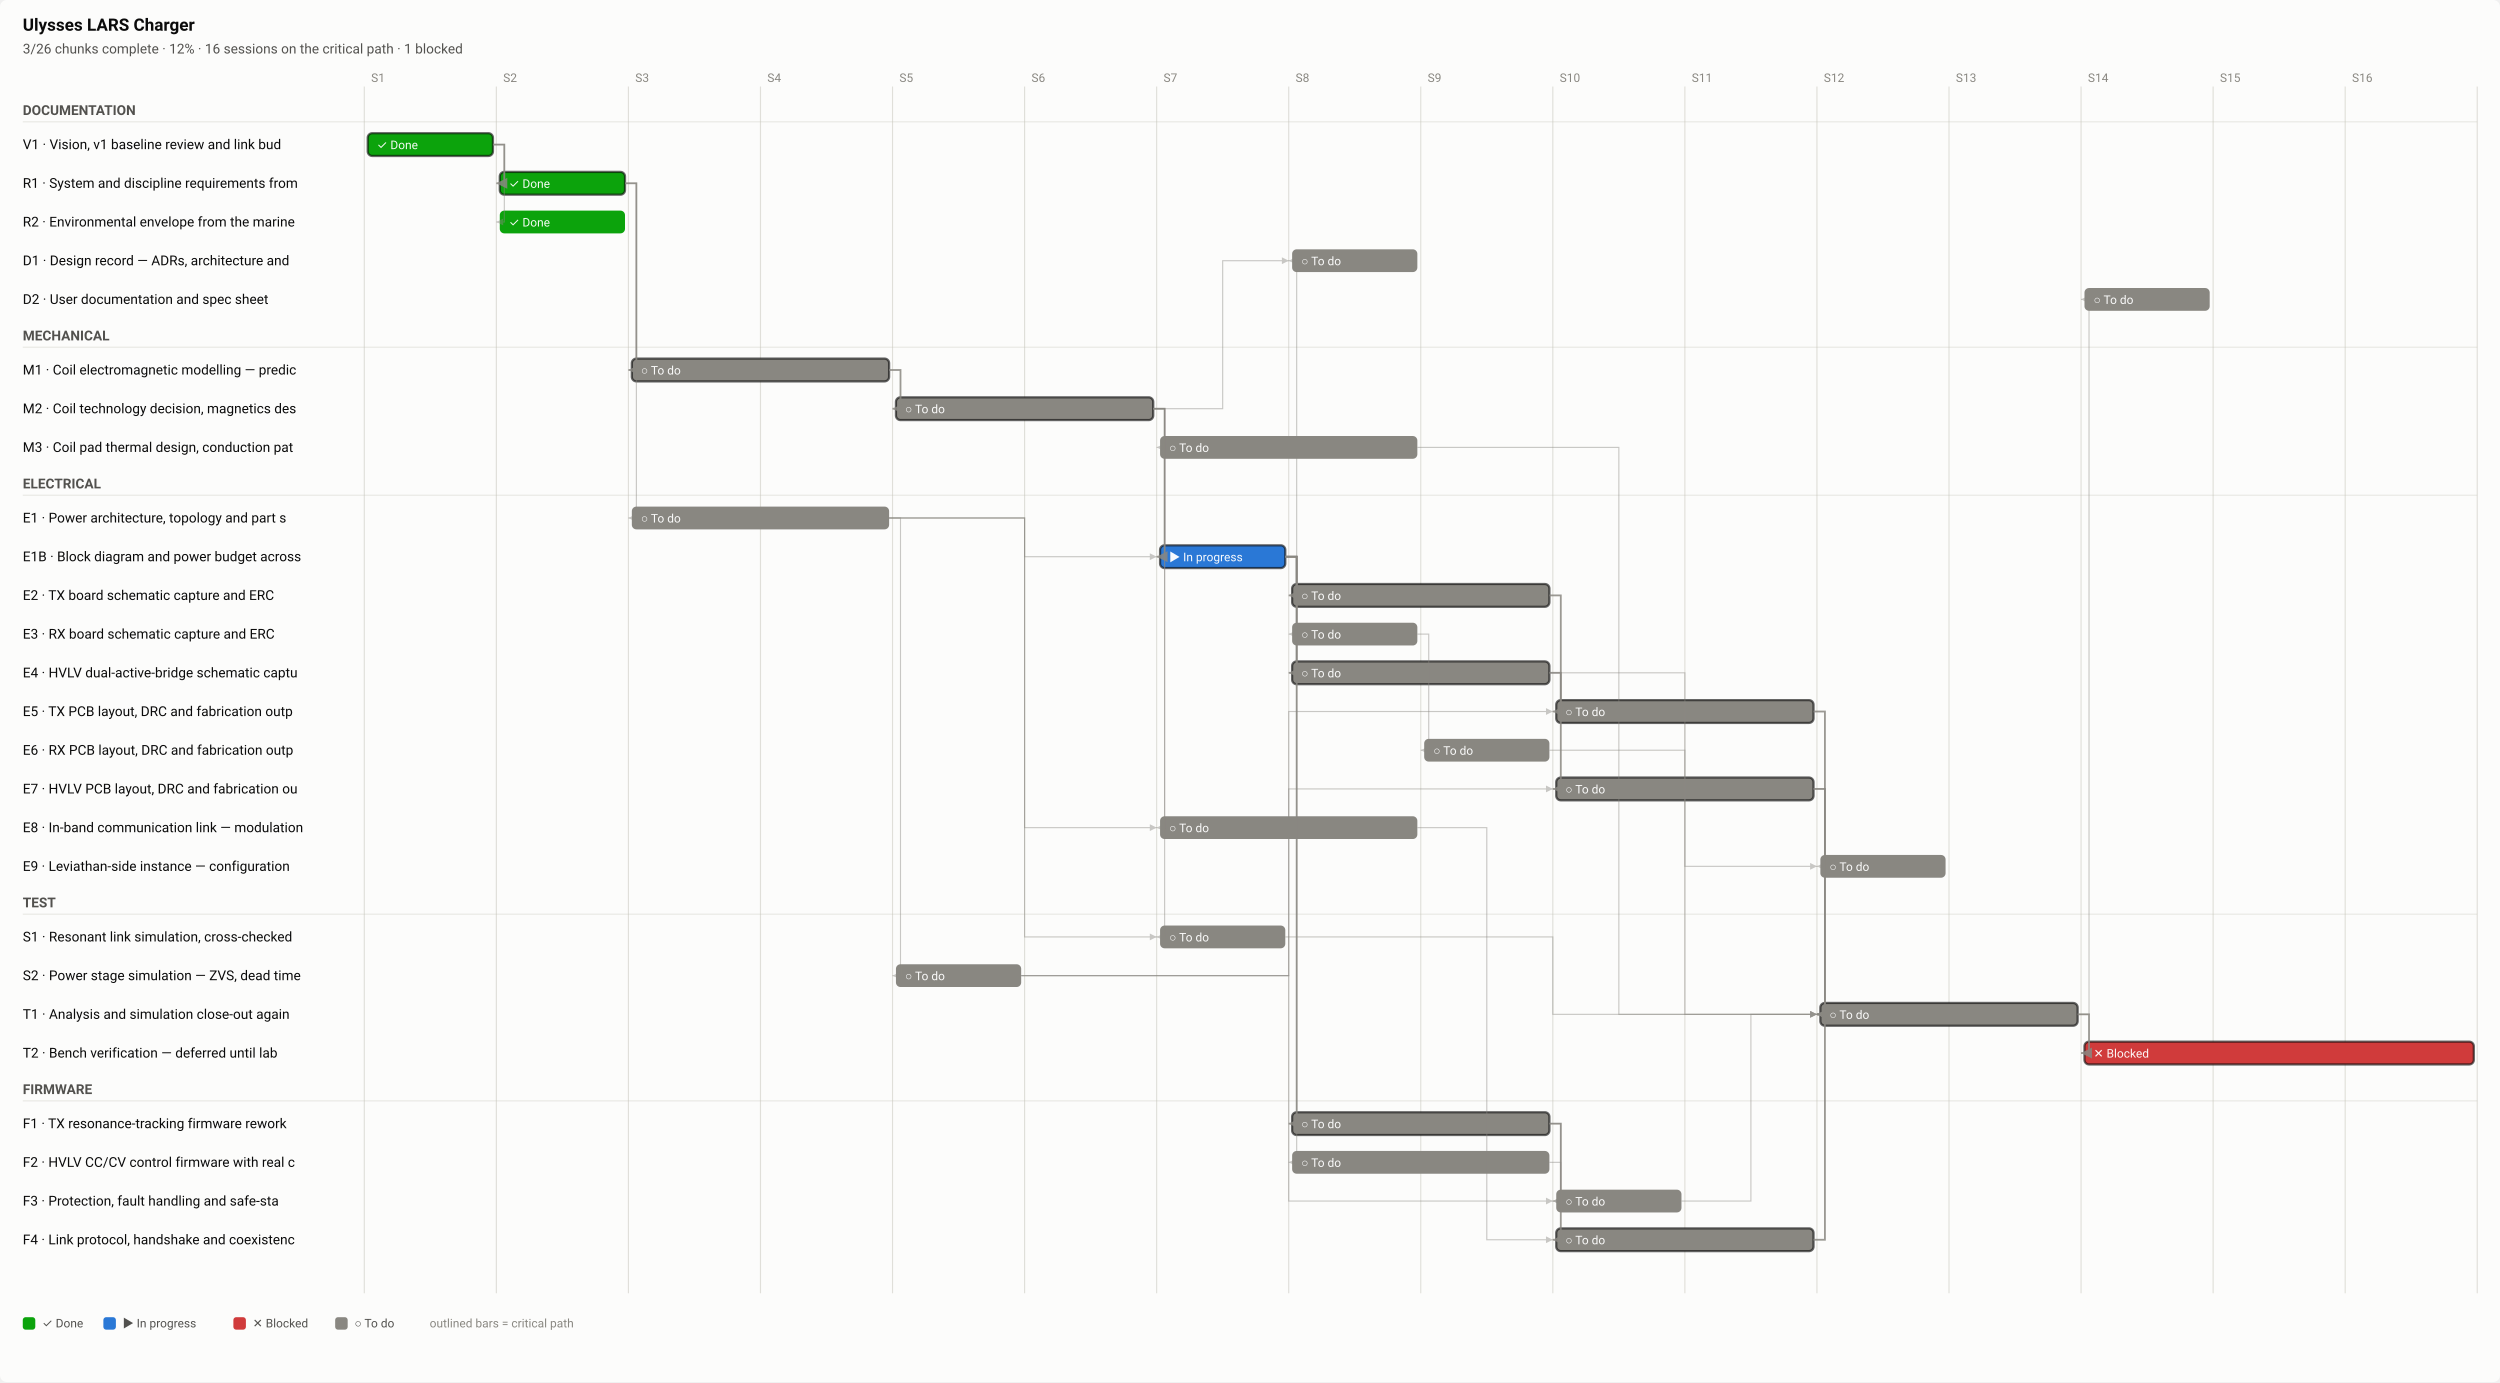
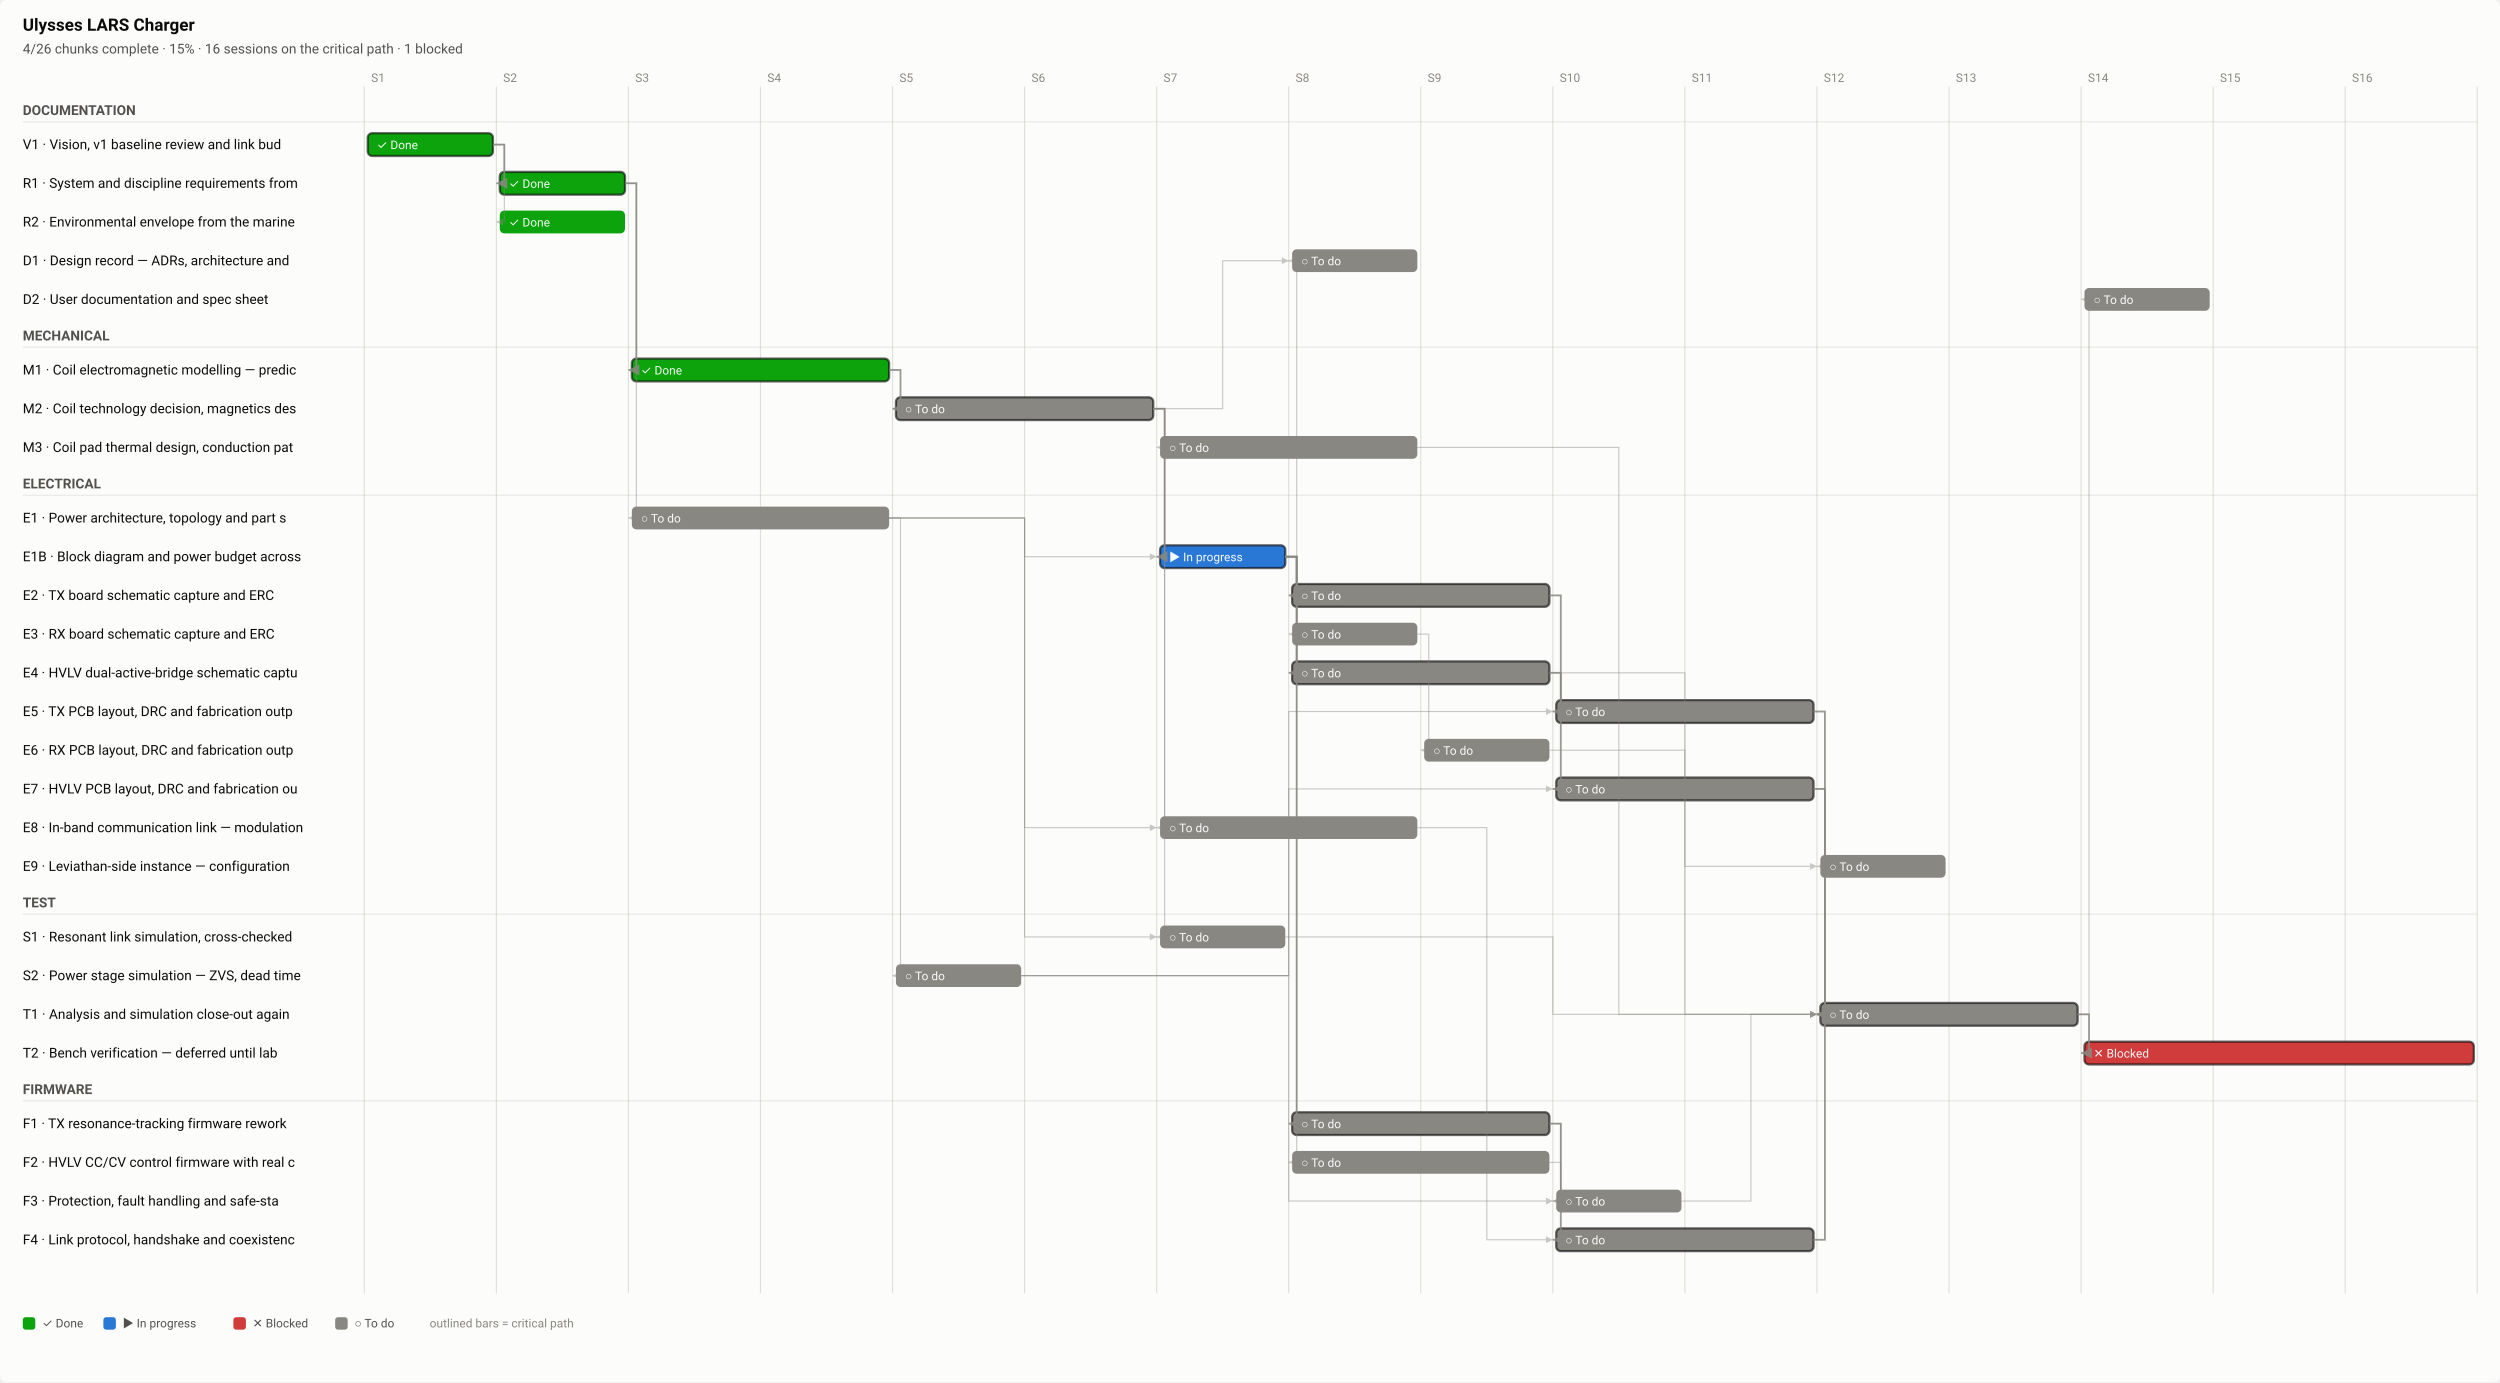
- <svg xmlns="http://www.w3.org/2000/svg" width="2196" height="1214" viewBox="0 0 2196 1214" font-family="ui-sans-serif,system-ui,-apple-system,'Segoe UI',Roboto,'Helvetica Neue',Arial,sans-serif" role="img" aria-label="Project plan: Ulysses LARS Charger, 3 of 26 chunks done">
+ <svg xmlns="http://www.w3.org/2000/svg" width="2196" height="1214" viewBox="0 0 2196 1214" font-family="ui-sans-serif,system-ui,-apple-system,'Segoe UI',Roboto,'Helvetica Neue',Arial,sans-serif" role="img" aria-label="Project plan: Ulysses LARS Charger, 4 of 26 chunks done">
  <style>
.s{fill:#fcfcfb} .ink{fill:#0b0b0b} .ink2{fill:#52514e} .ax{stroke:#c3c2b7} .bar-in_progress{fill:#2a78d6}
@media (prefers-color-scheme:dark){.s{fill:#1a1a19} .ink{fill:#ffffff} .ink2{fill:#c3c2b7} .ax{stroke:#383835} .bar-in_progress{fill:#3987e5}}
.mut{fill:#898781} .bar-done{fill:#0ca30c} .bar-blocked{fill:#d03b3b} .bar-todo{fill:#898781}
.crit{stroke:#0b0b0b;stroke-opacity:0.62;stroke-width:2}
@media (prefers-color-scheme:dark){.crit{stroke:#ffffff;stroke-opacity:0.72}}
.t{font-size:12px} .tb{font-size:12px;font-weight:600} .ts{font-size:10.5px} .h{font-size:15px;font-weight:600}
</style>
  <rect width="2196" height="1214" class="s" rx="6" />
  <text x="20" y="27" class="h ink">Ulysses LARS Charger</text>
-   <text x="20" y="47" class="t ink2">3/26 chunks complete · 12% · 16 sessions on the critical path · 1 blocked</text>
+   <text x="20" y="47" class="t ink2">4/26 chunks complete · 15% · 16 sessions on the critical path · 1 blocked</text>
  <line x1="320" y1="76" x2="320" y2="1136" class="ax" stroke-width="1" opacity="0.5" />
  <text x="326" y="72" class="ts mut">S1</text>
  <line x1="436" y1="76" x2="436" y2="1136" class="ax" stroke-width="1" opacity="0.5" />
  <text x="442" y="72" class="ts mut">S2</text>
  <line x1="552" y1="76" x2="552" y2="1136" class="ax" stroke-width="1" opacity="0.5" />
  <text x="558" y="72" class="ts mut">S3</text>
  <line x1="668" y1="76" x2="668" y2="1136" class="ax" stroke-width="1" opacity="0.5" />
  <text x="674" y="72" class="ts mut">S4</text>
  <line x1="784" y1="76" x2="784" y2="1136" class="ax" stroke-width="1" opacity="0.5" />
  <text x="790" y="72" class="ts mut">S5</text>
  <line x1="900" y1="76" x2="900" y2="1136" class="ax" stroke-width="1" opacity="0.5" />
  <text x="906" y="72" class="ts mut">S6</text>
  <line x1="1016" y1="76" x2="1016" y2="1136" class="ax" stroke-width="1" opacity="0.5" />
  <text x="1022" y="72" class="ts mut">S7</text>
  <line x1="1132" y1="76" x2="1132" y2="1136" class="ax" stroke-width="1" opacity="0.5" />
  <text x="1138" y="72" class="ts mut">S8</text>
  <line x1="1248" y1="76" x2="1248" y2="1136" class="ax" stroke-width="1" opacity="0.5" />
  <text x="1254" y="72" class="ts mut">S9</text>
  <line x1="1364" y1="76" x2="1364" y2="1136" class="ax" stroke-width="1" opacity="0.5" />
  <text x="1370" y="72" class="ts mut">S10</text>
  <line x1="1480" y1="76" x2="1480" y2="1136" class="ax" stroke-width="1" opacity="0.5" />
  <text x="1486" y="72" class="ts mut">S11</text>
  <line x1="1596" y1="76" x2="1596" y2="1136" class="ax" stroke-width="1" opacity="0.5" />
  <text x="1602" y="72" class="ts mut">S12</text>
  <line x1="1712" y1="76" x2="1712" y2="1136" class="ax" stroke-width="1" opacity="0.5" />
  <text x="1718" y="72" class="ts mut">S13</text>
  <line x1="1828" y1="76" x2="1828" y2="1136" class="ax" stroke-width="1" opacity="0.5" />
  <text x="1834" y="72" class="ts mut">S14</text>
  <line x1="1944" y1="76" x2="1944" y2="1136" class="ax" stroke-width="1" opacity="0.5" />
  <text x="1950" y="72" class="ts mut">S15</text>
  <line x1="2060" y1="76" x2="2060" y2="1136" class="ax" stroke-width="1" opacity="0.5" />
  <text x="2066" y="72" class="ts mut">S16</text>
  <line x1="2176" y1="76" x2="2176" y2="1136" class="ax" stroke-width="1" opacity="0.5" />
  <text x="20" y="101" class="tb ink2">DOCUMENTATION</text>
  <line x1="20" y1="107" x2="2176" y2="107" class="ax" stroke-width="1" opacity="0.35" />
  <text x="20" y="131.0" class="t ink">V1 · Vision, v1 baseline review and link bud</text>
  <rect x="323" y="117.0" width="110" height="20" rx="4" class="bar-done crit" />
  <text x="331" y="131.0" class="ts" fill="#ffffff" opacity="0.96">✓ Done</text>
  <text x="20" y="165.0" class="t ink">R1 · System and discipline requirements from</text>
  <rect x="439" y="151.0" width="110" height="20" rx="4" class="bar-done crit" />
  <text x="447" y="165.0" class="ts" fill="#ffffff" opacity="0.96">✓ Done</text>
  <text x="20" y="199.0" class="t ink">R2 · Environmental envelope from the marine </text>
  <rect x="439" y="185.0" width="110" height="20" rx="4" class="bar-done" />
  <text x="447" y="199.0" class="ts" fill="#ffffff" opacity="0.96">✓ Done</text>
  <text x="20" y="233.0" class="t ink">D1 · Design record — ADRs, architecture and </text>
  <rect x="1135" y="219.0" width="110" height="20" rx="4" class="bar-todo" />
  <text x="1143" y="233.0" class="ts" fill="#ffffff" opacity="0.96">○ To do</text>
  <text x="20" y="267.0" class="t ink">D2 · User documentation and spec sheet</text>
  <rect x="1831" y="253.0" width="110" height="20" rx="4" class="bar-todo" />
  <text x="1839" y="267.0" class="ts" fill="#ffffff" opacity="0.96">○ To do</text>
  <text x="20" y="299" class="tb ink2">MECHANICAL</text>
  <line x1="20" y1="305" x2="2176" y2="305" class="ax" stroke-width="1" opacity="0.35" />
  <text x="20" y="329.0" class="t ink">M1 · Coil electromagnetic modelling — predic</text>
-   <rect x="555" y="315.0" width="226" height="20" rx="4" class="bar-todo crit" />
-   <text x="563" y="329.0" class="ts" fill="#ffffff" opacity="0.96">○ To do</text>
+   <rect x="555" y="315.0" width="226" height="20" rx="4" class="bar-done crit" />
+   <text x="563" y="329.0" class="ts" fill="#ffffff" opacity="0.96">✓ Done</text>
  <text x="20" y="363.0" class="t ink">M2 · Coil technology decision, magnetics des</text>
  <rect x="787" y="349.0" width="226" height="20" rx="4" class="bar-todo crit" />
  <text x="795" y="363.0" class="ts" fill="#ffffff" opacity="0.96">○ To do</text>
  <text x="20" y="397.0" class="t ink">M3 · Coil pad thermal design, conduction pat</text>
  <rect x="1019" y="383.0" width="226" height="20" rx="4" class="bar-todo" />
  <text x="1027" y="397.0" class="ts" fill="#ffffff" opacity="0.96">○ To do</text>
  <text x="20" y="429" class="tb ink2">ELECTRICAL</text>
  <line x1="20" y1="435" x2="2176" y2="435" class="ax" stroke-width="1" opacity="0.35" />
  <text x="20" y="459.0" class="t ink">E1 · Power architecture, topology and part s</text>
  <rect x="555" y="445.0" width="226" height="20" rx="4" class="bar-todo" />
  <text x="563" y="459.0" class="ts" fill="#ffffff" opacity="0.96">○ To do</text>
  <text x="20" y="493.0" class="t ink">E1B · Block diagram and power budget across </text>
  <rect x="1019" y="479.0" width="110" height="20" rx="4" class="bar-in_progress crit" />
  <text x="1027" y="493.0" class="ts" fill="#ffffff" opacity="0.96">▶ In progress</text>
  <text x="20" y="527.0" class="t ink">E2 · TX board schematic capture and ERC</text>
  <rect x="1135" y="513.0" width="226" height="20" rx="4" class="bar-todo crit" />
  <text x="1143" y="527.0" class="ts" fill="#ffffff" opacity="0.96">○ To do</text>
  <text x="20" y="561.0" class="t ink">E3 · RX board schematic capture and ERC</text>
  <rect x="1135" y="547.0" width="110" height="20" rx="4" class="bar-todo" />
  <text x="1143" y="561.0" class="ts" fill="#ffffff" opacity="0.96">○ To do</text>
  <text x="20" y="595.0" class="t ink">E4 · HVLV dual-active-bridge schematic captu</text>
  <rect x="1135" y="581.0" width="226" height="20" rx="4" class="bar-todo crit" />
  <text x="1143" y="595.0" class="ts" fill="#ffffff" opacity="0.96">○ To do</text>
  <text x="20" y="629.0" class="t ink">E5 · TX PCB layout, DRC and fabrication outp</text>
  <rect x="1367" y="615.0" width="226" height="20" rx="4" class="bar-todo crit" />
  <text x="1375" y="629.0" class="ts" fill="#ffffff" opacity="0.96">○ To do</text>
  <text x="20" y="663.0" class="t ink">E6 · RX PCB layout, DRC and fabrication outp</text>
  <rect x="1251" y="649.0" width="110" height="20" rx="4" class="bar-todo" />
  <text x="1259" y="663.0" class="ts" fill="#ffffff" opacity="0.96">○ To do</text>
  <text x="20" y="697.0" class="t ink">E7 · HVLV PCB layout, DRC and fabrication ou</text>
  <rect x="1367" y="683.0" width="226" height="20" rx="4" class="bar-todo crit" />
  <text x="1375" y="697.0" class="ts" fill="#ffffff" opacity="0.96">○ To do</text>
  <text x="20" y="731.0" class="t ink">E8 · In-band communication link — modulation</text>
  <rect x="1019" y="717.0" width="226" height="20" rx="4" class="bar-todo" />
  <text x="1027" y="731.0" class="ts" fill="#ffffff" opacity="0.96">○ To do</text>
  <text x="20" y="765.0" class="t ink">E9 · Leviathan-side instance — configuration</text>
  <rect x="1599" y="751.0" width="110" height="20" rx="4" class="bar-todo" />
  <text x="1607" y="765.0" class="ts" fill="#ffffff" opacity="0.96">○ To do</text>
  <text x="20" y="797" class="tb ink2">TEST</text>
  <line x1="20" y1="803" x2="2176" y2="803" class="ax" stroke-width="1" opacity="0.35" />
  <text x="20" y="827.0" class="t ink">S1 · Resonant link simulation, cross-checked</text>
  <rect x="1019" y="813.0" width="110" height="20" rx="4" class="bar-todo" />
  <text x="1027" y="827.0" class="ts" fill="#ffffff" opacity="0.96">○ To do</text>
  <text x="20" y="861.0" class="t ink">S2 · Power stage simulation — ZVS, dead time</text>
  <rect x="787" y="847.0" width="110" height="20" rx="4" class="bar-todo" />
  <text x="795" y="861.0" class="ts" fill="#ffffff" opacity="0.96">○ To do</text>
  <text x="20" y="895.0" class="t ink">T1 · Analysis and simulation close-out again</text>
  <rect x="1599" y="881.0" width="226" height="20" rx="4" class="bar-todo crit" />
  <text x="1607" y="895.0" class="ts" fill="#ffffff" opacity="0.96">○ To do</text>
  <text x="20" y="929.0" class="t ink">T2 · Bench verification — deferred until lab</text>
  <rect x="1831" y="915.0" width="342" height="20" rx="4" class="bar-blocked crit" />
  <text x="1839" y="929.0" class="ts" fill="#ffffff" opacity="0.96">✕ Blocked</text>
  <text x="20" y="961" class="tb ink2">FIRMWARE</text>
  <line x1="20" y1="967" x2="2176" y2="967" class="ax" stroke-width="1" opacity="0.35" />
  <text x="20" y="991.0" class="t ink">F1 · TX resonance-tracking firmware rework</text>
  <rect x="1135" y="977.0" width="226" height="20" rx="4" class="bar-todo crit" />
  <text x="1143" y="991.0" class="ts" fill="#ffffff" opacity="0.96">○ To do</text>
  <text x="20" y="1025.0" class="t ink">F2 · HVLV CC/CV control firmware with real c</text>
  <rect x="1135" y="1011.0" width="226" height="20" rx="4" class="bar-todo" />
  <text x="1143" y="1025.0" class="ts" fill="#ffffff" opacity="0.96">○ To do</text>
  <text x="20" y="1059.0" class="t ink">F3 · Protection, fault handling and safe-sta</text>
  <rect x="1367" y="1045.0" width="110" height="20" rx="4" class="bar-todo" />
  <text x="1375" y="1059.0" class="ts" fill="#ffffff" opacity="0.96">○ To do</text>
  <text x="20" y="1093.0" class="t ink">F4 · Link protocol, handshake and coexistenc</text>
  <rect x="1367" y="1079.0" width="226" height="20" rx="4" class="bar-todo crit" />
  <text x="1375" y="1093.0" class="ts" fill="#ffffff" opacity="0.96">○ To do</text>
  <defs>
    <marker id="ah" markerWidth="7" markerHeight="7" refX="6" refY="3" orient="auto">
      <path d="M0,0 L6,3 L0,6 z" fill="#898781" />
    </marker>
  </defs>
  <path d="M433,127.0 H443 V161.0 H436" fill="none" stroke="#898781" stroke-width="1.6" opacity="0.85" marker-end="url(#ah)" />
  <path d="M433,127.0 H443 V195.0 H436" fill="none" stroke="#898781" stroke-width="1" opacity="0.45" marker-end="url(#ah)" />
  <path d="M549,161.0 H559 V325.0 H552" fill="none" stroke="#898781" stroke-width="1.6" opacity="0.85" marker-end="url(#ah)" />
  <path d="M781,325.0 H791 V359.0 H784" fill="none" stroke="#898781" stroke-width="1.6" opacity="0.85" marker-end="url(#ah)" />
  <path d="M1013,359.0 H1023 V393.0 H1016" fill="none" stroke="#898781" stroke-width="1" opacity="0.45" marker-end="url(#ah)" />
  <path d="M549,161.0 H559 V455.0 H552" fill="none" stroke="#898781" stroke-width="1" opacity="0.45" marker-end="url(#ah)" />
  <path d="M781,455.0 H900.0 V489.0 H1016" fill="none" stroke="#898781" stroke-width="1" opacity="0.45" marker-end="url(#ah)" />
  <path d="M1013,359.0 H1023 V489.0 H1016" fill="none" stroke="#898781" stroke-width="1.6" opacity="0.85" marker-end="url(#ah)" />
  <path d="M1129,489.0 H1139 V523.0 H1132" fill="none" stroke="#898781" stroke-width="1.6" opacity="0.85" marker-end="url(#ah)" />
  <path d="M1129,489.0 H1139 V557.0 H1132" fill="none" stroke="#898781" stroke-width="1" opacity="0.45" marker-end="url(#ah)" />
  <path d="M1129,489.0 H1139 V591.0 H1132" fill="none" stroke="#898781" stroke-width="1.6" opacity="0.85" marker-end="url(#ah)" />
  <path d="M1361,523.0 H1371 V625.0 H1364" fill="none" stroke="#898781" stroke-width="1.6" opacity="0.85" marker-end="url(#ah)" />
  <path d="M897,857.0 H1132.0 V625.0 H1364" fill="none" stroke="#898781" stroke-width="1" opacity="0.45" marker-end="url(#ah)" />
  <path d="M1245,557.0 H1255 V659.0 H1248" fill="none" stroke="#898781" stroke-width="1" opacity="0.45" marker-end="url(#ah)" />
  <path d="M1361,591.0 H1371 V693.0 H1364" fill="none" stroke="#898781" stroke-width="1.6" opacity="0.85" marker-end="url(#ah)" />
  <path d="M897,857.0 H1132.0 V693.0 H1364" fill="none" stroke="#898781" stroke-width="1" opacity="0.45" marker-end="url(#ah)" />
  <path d="M781,455.0 H900.0 V727.0 H1016" fill="none" stroke="#898781" stroke-width="1" opacity="0.45" marker-end="url(#ah)" />
  <path d="M1013,359.0 H1023 V727.0 H1016" fill="none" stroke="#898781" stroke-width="1" opacity="0.45" marker-end="url(#ah)" />
  <path d="M1361,591.0 H1480.0 V761.0 H1596" fill="none" stroke="#898781" stroke-width="1" opacity="0.45" marker-end="url(#ah)" />
  <path d="M1593,693.0 H1603 V761.0 H1596" fill="none" stroke="#898781" stroke-width="1" opacity="0.45" marker-end="url(#ah)" />
  <path d="M1013,359.0 H1023 V823.0 H1016" fill="none" stroke="#898781" stroke-width="1" opacity="0.45" marker-end="url(#ah)" />
  <path d="M781,455.0 H900.0 V823.0 H1016" fill="none" stroke="#898781" stroke-width="1" opacity="0.45" marker-end="url(#ah)" />
  <path d="M781,455.0 H791 V857.0 H784" fill="none" stroke="#898781" stroke-width="1" opacity="0.45" marker-end="url(#ah)" />
  <path d="M1129,489.0 H1139 V987.0 H1132" fill="none" stroke="#898781" stroke-width="1.6" opacity="0.85" marker-end="url(#ah)" />
  <path d="M1129,489.0 H1139 V1021.0 H1132" fill="none" stroke="#898781" stroke-width="1" opacity="0.45" marker-end="url(#ah)" />
  <path d="M1361,987.0 H1371 V1055.0 H1364" fill="none" stroke="#898781" stroke-width="1" opacity="0.45" marker-end="url(#ah)" />
  <path d="M1361,1021.0 H1371 V1055.0 H1364" fill="none" stroke="#898781" stroke-width="1" opacity="0.45" marker-end="url(#ah)" />
  <path d="M897,857.0 H1132.0 V1055.0 H1364" fill="none" stroke="#898781" stroke-width="1" opacity="0.45" marker-end="url(#ah)" />
  <path d="M1245,727.0 H1306.0 V1089.0 H1364" fill="none" stroke="#898781" stroke-width="1" opacity="0.45" marker-end="url(#ah)" />
  <path d="M1361,987.0 H1371 V1089.0 H1364" fill="none" stroke="#898781" stroke-width="1.6" opacity="0.85" marker-end="url(#ah)" />
  <path d="M1593,625.0 H1603 V891.0 H1596" fill="none" stroke="#898781" stroke-width="1.6" opacity="0.85" marker-end="url(#ah)" />
  <path d="M1361,659.0 H1480.0 V891.0 H1596" fill="none" stroke="#898781" stroke-width="1" opacity="0.45" marker-end="url(#ah)" />
  <path d="M1593,693.0 H1603 V891.0 H1596" fill="none" stroke="#898781" stroke-width="1.6" opacity="0.85" marker-end="url(#ah)" />
  <path d="M1477,1055.0 H1538.0 V891.0 H1596" fill="none" stroke="#898781" stroke-width="1" opacity="0.45" marker-end="url(#ah)" />
  <path d="M1593,1089.0 H1603 V891.0 H1596" fill="none" stroke="#898781" stroke-width="1.6" opacity="0.85" marker-end="url(#ah)" />
  <path d="M1245,393.0 H1422.0 V891.0 H1596" fill="none" stroke="#898781" stroke-width="1" opacity="0.45" marker-end="url(#ah)" />
  <path d="M1129,823.0 H1364.0 V891.0 H1596" fill="none" stroke="#898781" stroke-width="1" opacity="0.45" marker-end="url(#ah)" />
  <path d="M1825,891.0 H1835 V925.0 H1828" fill="none" stroke="#898781" stroke-width="1.6" opacity="0.85" marker-end="url(#ah)" />
  <path d="M1013,359.0 H1074.0 V229.0 H1132" fill="none" stroke="#898781" stroke-width="1" opacity="0.45" marker-end="url(#ah)" />
  <path d="M1129,489.0 H1139 V229.0 H1132" fill="none" stroke="#898781" stroke-width="1" opacity="0.45" marker-end="url(#ah)" />
  <path d="M1825,891.0 H1835 V263.0 H1828" fill="none" stroke="#898781" stroke-width="1" opacity="0.45" marker-end="url(#ah)" />
  <rect x="20" y="1157" width="11" height="11" rx="2.5" class="bar-done" />
  <text x="37" y="1166" class="ts ink2">✓ Done</text>
  <rect x="90.8" y="1157" width="11" height="11" rx="2.5" class="bar-in_progress" />
  <text x="107.8" y="1166" class="ts ink2">▶ In progress</text>
  <rect x="205.0" y="1157" width="11" height="11" rx="2.5" class="bar-blocked" />
  <text x="222.0" y="1166" class="ts ink2">✕ Blocked</text>
  <rect x="294.4" y="1157" width="11" height="11" rx="2.5" class="bar-todo" />
  <text x="311.4" y="1166" class="ts ink2">○ To do</text>
  <text x="377.4" y="1166" class="ts mut">outlined bars = critical path</text>
</svg>
